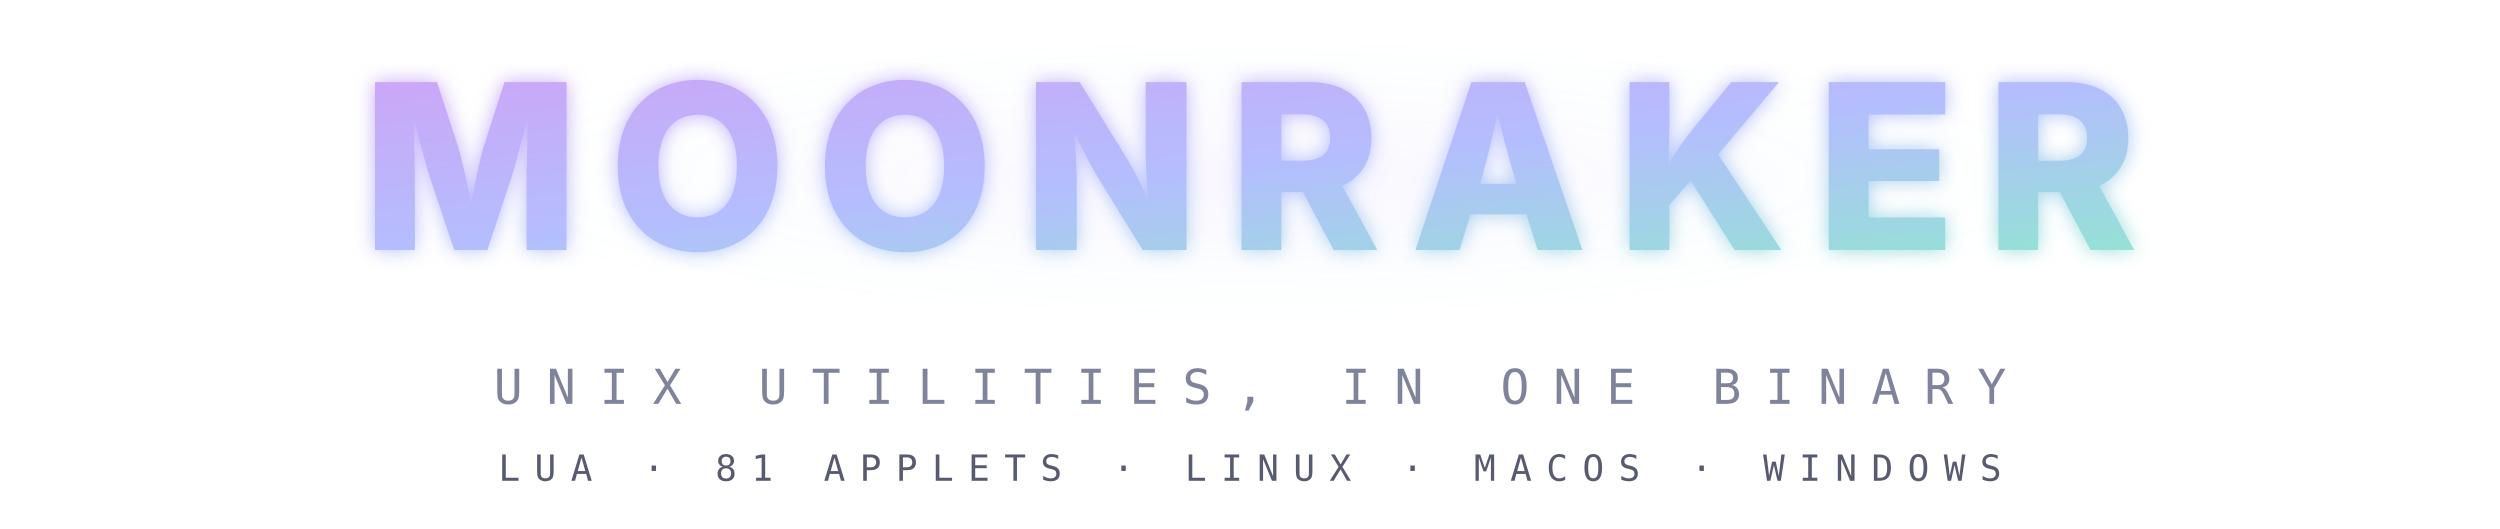
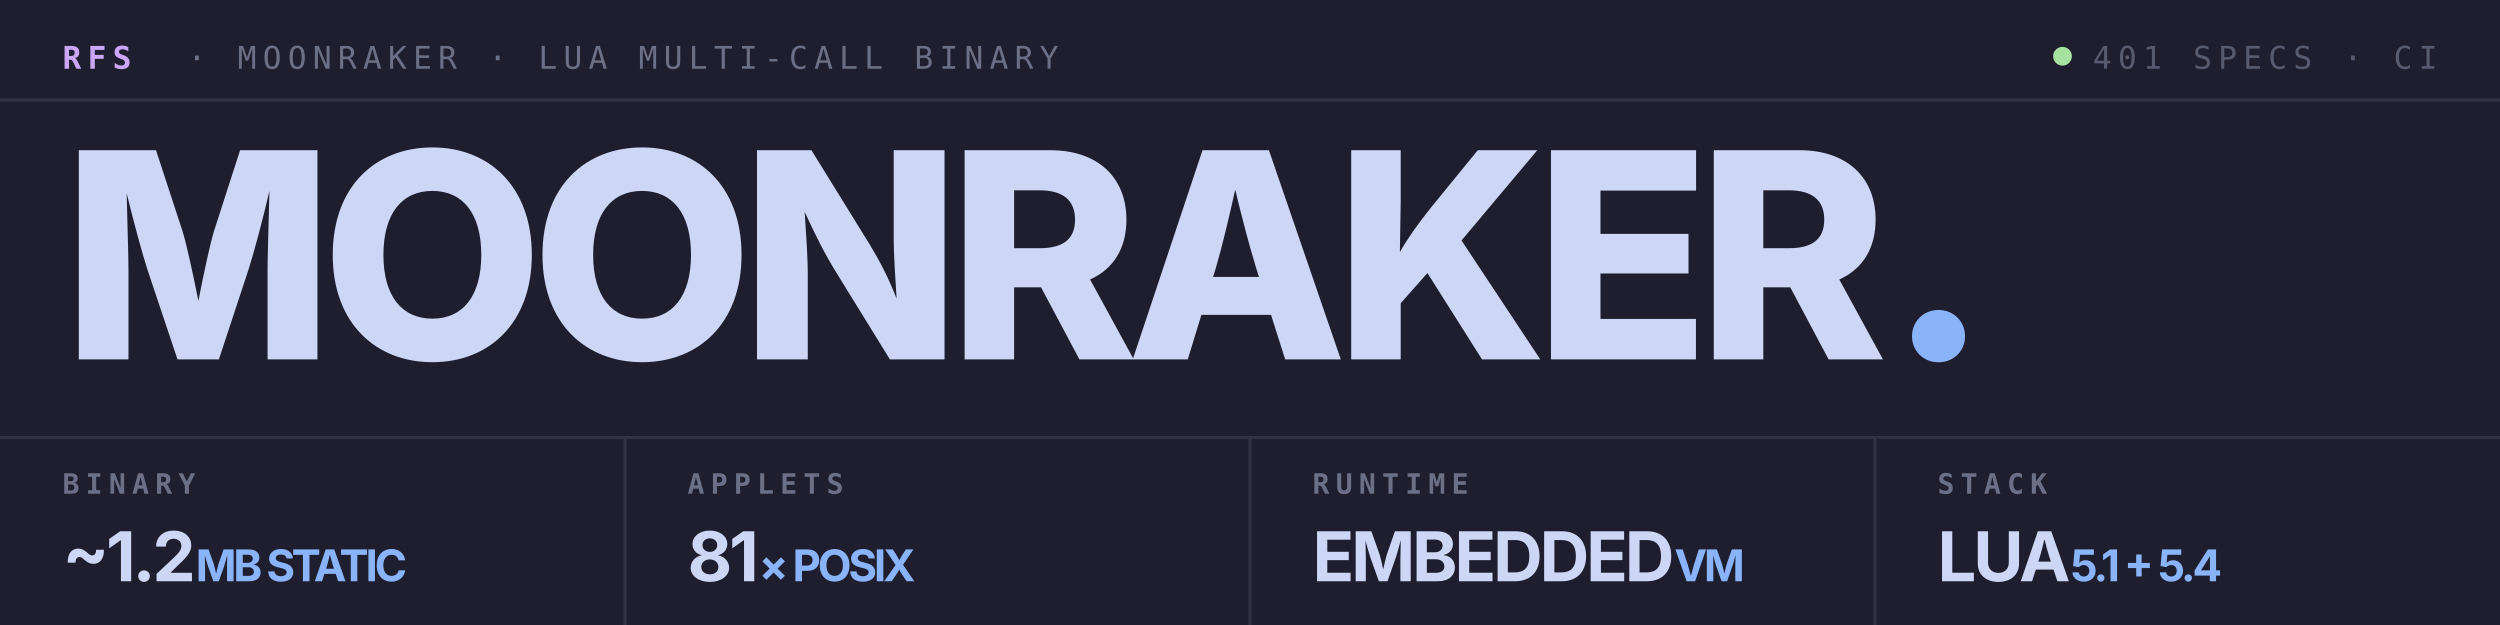
- <svg xmlns="http://www.w3.org/2000/svg" viewBox="0 0 520 110" fill="none">
-   <defs>
-     <linearGradient id="grad" x1="0%" y1="0%" x2="100%" y2="100%">
-       <stop offset="0%" stop-color="#cba6f7" />
-       <stop offset="50%" stop-color="#b4befe" />
-       <stop offset="100%" stop-color="#94e2d5" />
-     </linearGradient>
-     <radialGradient id="glow" cx="50%" cy="40%" r="40%">
-       <stop offset="0%" stop-color="#cba6f7" stop-opacity="0.10" />
-       <stop offset="50%" stop-color="#b4befe" stop-opacity="0.04" />
-       <stop offset="100%" stop-color="#94e2d5" stop-opacity="0" />
-     </radialGradient>
-     <filter id="textglow">
-       <feGaussianBlur in="SourceGraphic" stdDeviation="2" result="blur" />
-       <feComposite in="SourceGraphic" in2="blur" operator="over" />
-     </filter>
-   </defs>
-   <ellipse cx="260" cy="45" rx="220" ry="40" fill="url(#glow)" />
-   <text x="260" y="52" text-anchor="middle" font-family="'Inter', 'SF Pro Display', 'Segoe UI', 'Helvetica Neue', Arial, sans-serif" font-size="48" font-weight="800" fill="url(#grad)" letter-spacing="6" filter="url(#textglow)">MOONRAKER</text>
-   <line x1="160" y1="68" x2="360" y2="68" stroke="url(#grad)" stroke-width="0.6" opacity="0.2" />
-   <text x="260" y="84" text-anchor="middle" font-family="'JetBrains Mono', 'SF Mono', 'Fira Code', 'Cascadia Code', monospace" font-size="10" font-weight="400" fill="#7f849c" letter-spacing="5">UNIX UTILITIES, IN ONE BINARY</text>
-   <text x="260" y="100" text-anchor="middle" font-family="'JetBrains Mono', 'SF Mono', 'Fira Code', monospace" font-size="7.5" font-weight="400" fill="#585b70" letter-spacing="3">LUA  ·  81 APPLETS  ·  LINUX  ·  MACOS  ·  WINDOWS</text>
+ <svg xmlns="http://www.w3.org/2000/svg" viewBox="0 0 800 200" fill="none">
+   <rect x="0" y="0" width="800" height="200" fill="#1e1e2e" />
+   <line x1="0" y1="32" x2="800" y2="32" stroke="#313244" stroke-width="1" />
+   <text x="20" y="22" font-family="'JetBrains Mono', 'SF Mono', 'Fira Code', 'Cascadia Code', monospace" font-size="10" font-weight="700" fill="#cba6f7" letter-spacing="2">RFS</text>
+   <text x="60" y="22" font-family="'JetBrains Mono', 'SF Mono', 'Fira Code', 'Cascadia Code', monospace" font-size="10" font-weight="500" fill="#6c7086" letter-spacing="2">·  MOONRAKER  ·  LUA MULTI-CALL BINARY</text>
+   <circle cx="660" cy="18" r="3" fill="#a6e3a1" />
+   <text x="780" y="22" text-anchor="end" font-family="'JetBrains Mono', 'SF Mono', 'Fira Code', 'Cascadia Code', monospace" font-size="10" font-weight="500" fill="#585b70" letter-spacing="2">401 SPECS · CI</text>
+   <text x="20" y="115" font-family="'Inter', 'SF Pro Display', 'Segoe UI', 'Helvetica Neue', Arial, sans-serif" font-size="92" font-weight="800" fill="#cdd6f4" letter-spacing="-4">MOONRAKER<tspan fill="#89b4fa">.</tspan>
+   </text>
+   <line x1="0" y1="140" x2="800" y2="140" stroke="#313244" stroke-width="1" />
+   <line x1="200" y1="140" x2="200" y2="200" stroke="#313244" stroke-width="1" />
+   <line x1="400" y1="140" x2="400" y2="200" stroke="#313244" stroke-width="1" />
+   <line x1="600" y1="140" x2="600" y2="200" stroke="#313244" stroke-width="1" />
+   <text x="20" y="158" font-family="'JetBrains Mono', 'SF Mono', 'Fira Code', 'Cascadia Code', monospace" font-size="9" font-weight="600" fill="#6c7086" letter-spacing="2">BINARY</text>
+   <text x="20" y="186" font-family="'Inter', 'SF Pro Display', 'Segoe UI', 'Helvetica Neue', Arial, sans-serif" font-size="22" font-weight="700" fill="#cdd6f4" letter-spacing="-1">~1.2<tspan fill="#89b4fa" font-size="14"> MB STATIC</tspan>
+   </text>
+   <text x="220" y="158" font-family="'JetBrains Mono', 'SF Mono', 'Fira Code', 'Cascadia Code', monospace" font-size="9" font-weight="600" fill="#6c7086" letter-spacing="2">APPLETS</text>
+   <text x="220" y="186" font-family="'Inter', 'SF Pro Display', 'Segoe UI', 'Helvetica Neue', Arial, sans-serif" font-size="22" font-weight="700" fill="#cdd6f4" letter-spacing="-1">81<tspan fill="#89b4fa" font-size="14"> × POSIX</tspan>
+   </text>
+   <text x="420" y="158" font-family="'JetBrains Mono', 'SF Mono', 'Fira Code', 'Cascadia Code', monospace" font-size="9" font-weight="600" fill="#6c7086" letter-spacing="2">RUNTIME</text>
+   <text x="420" y="186" font-family="'Inter', 'SF Pro Display', 'Segoe UI', 'Helvetica Neue', Arial, sans-serif" font-size="22" font-weight="700" fill="#cdd6f4" letter-spacing="-1">EMBEDDED<tspan fill="#89b4fa" font-size="14"> VM</tspan>
+   </text>
+   <text x="620" y="158" font-family="'JetBrains Mono', 'SF Mono', 'Fira Code', 'Cascadia Code', monospace" font-size="9" font-weight="600" fill="#6c7086" letter-spacing="2">STACK</text>
+   <text x="620" y="186" font-family="'Inter', 'SF Pro Display', 'Segoe UI', 'Helvetica Neue', Arial, sans-serif" font-size="22" font-weight="700" fill="#cdd6f4" letter-spacing="-1">LUA<tspan fill="#89b4fa" font-size="14"> 5.1 + 5.4</tspan>
+   </text>
</svg>
